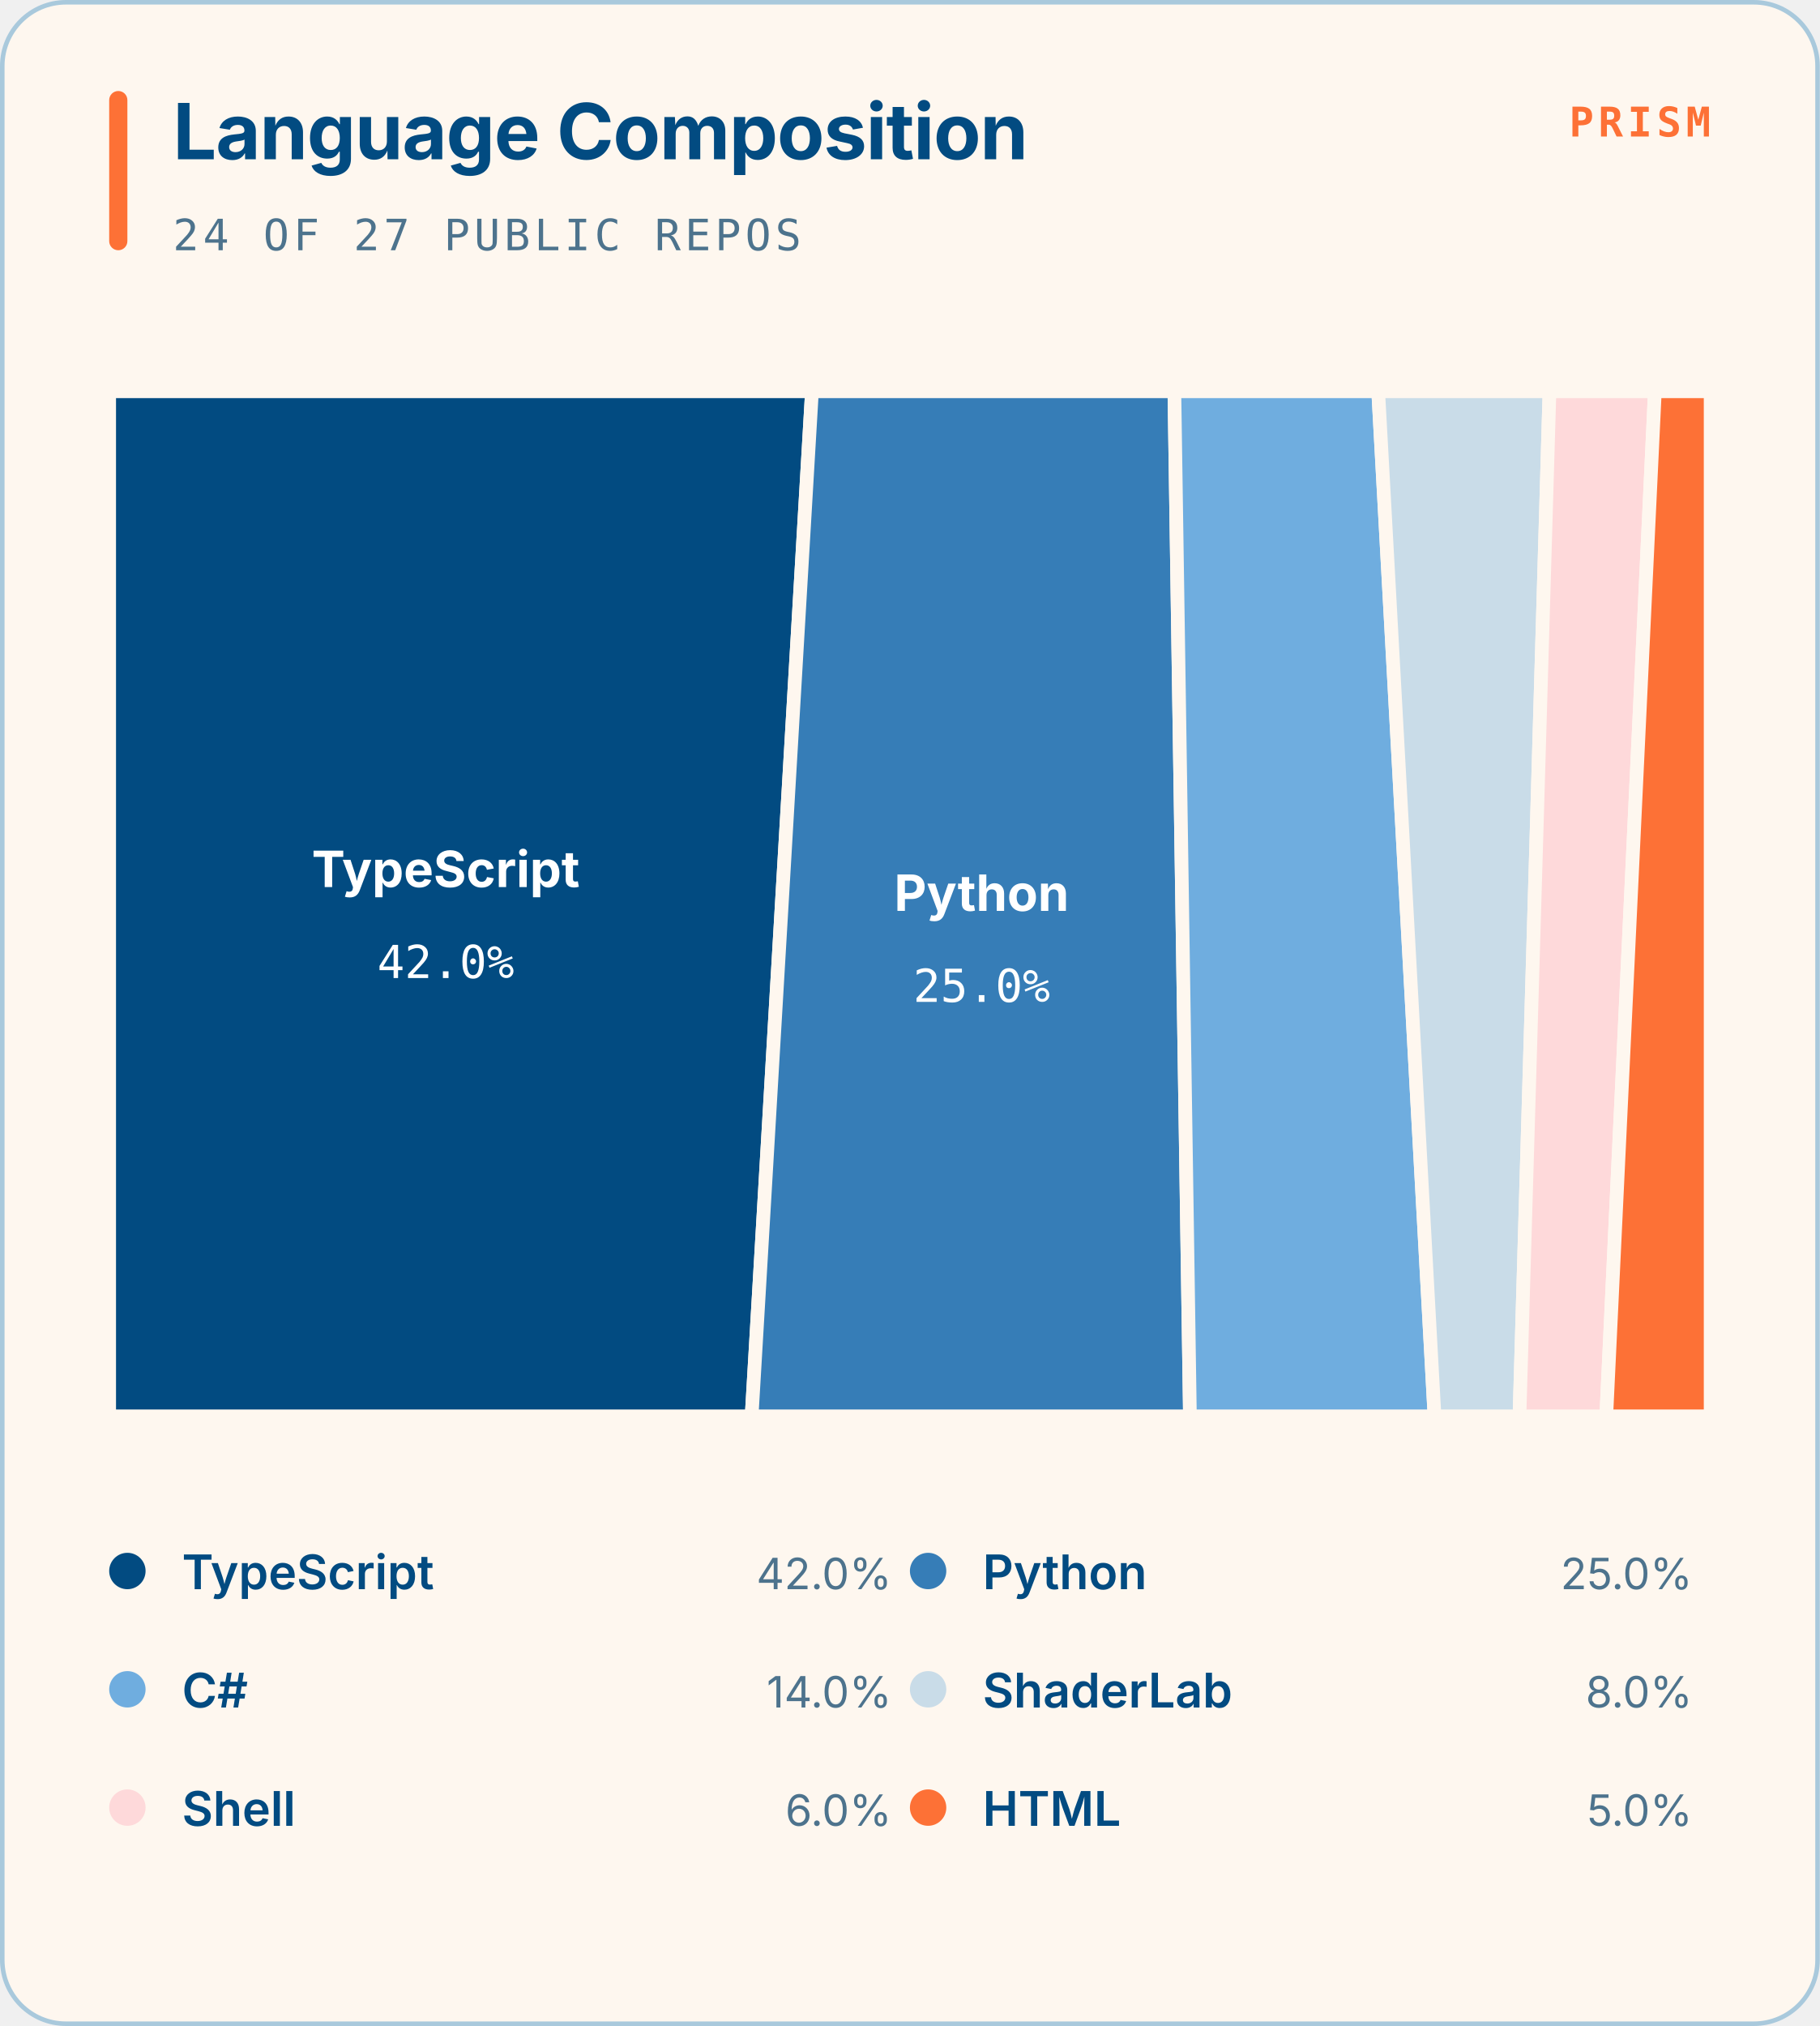
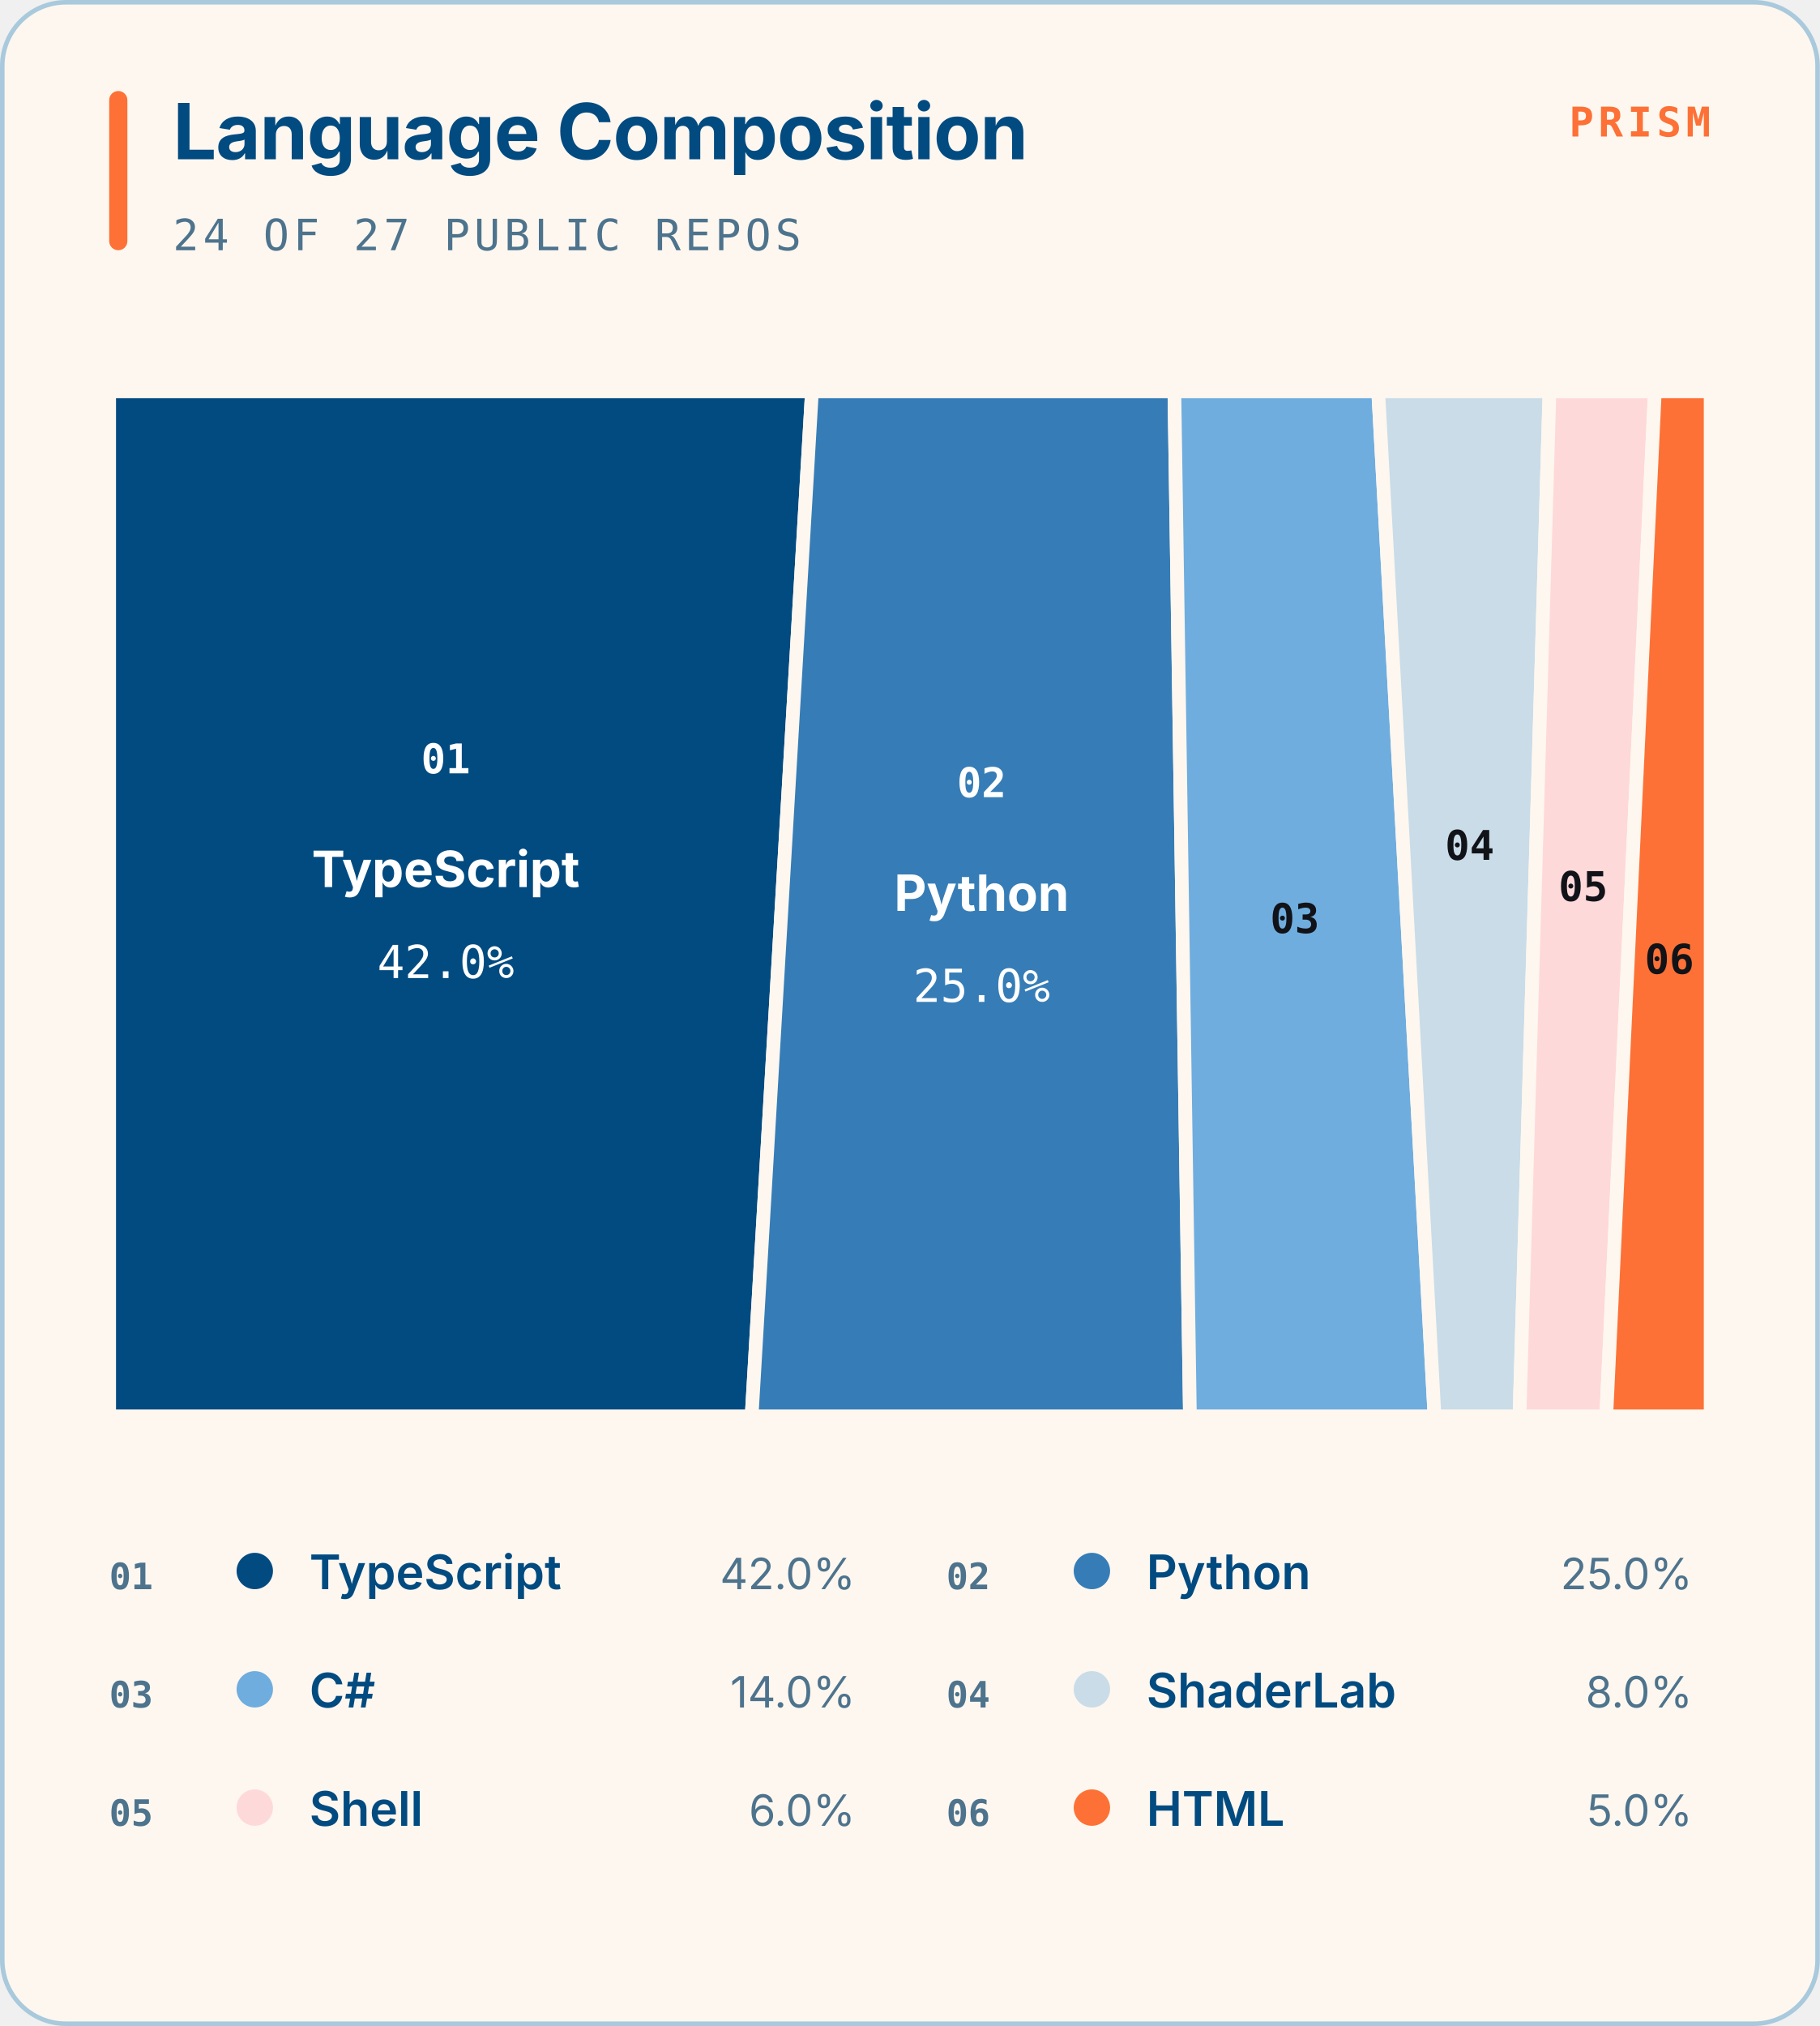
<svg xmlns="http://www.w3.org/2000/svg" role="img" aria-labelledby="title description" data-style="prism" data-theme="paper" width="400" height="445.28" viewBox="0 0 400 445.28">
  <style>
    text { font-family: -apple-system, BlinkMacSystemFont, Segoe UI, sans-serif; }
    .title { fill: #024b81; font-size: 17px; font-weight: 700; letter-spacing: -0.2px; }
    .meta, .style-tag, .rank, .metric-label { font-family: ui-monospace, SFMono-Regular, Consolas, monospace; }
    .meta { fill: #4d738d; font-size: 9.5px; letter-spacing: 0.9px; }
    .style-tag { fill: #fd7136; font-size: 9px; font-weight: 700; letter-spacing: 1px; }
    .label { fill: #024b81; font-size: 12px; font-weight: 650; }
    .value { fill: #4d738d; font-size: 11px; font-variant-numeric: tabular-nums; }
    .rank { fill: #fd7136; font-size: 9px; font-weight: 700; }
    .metric { fill: #024b81; font-size: 27px; font-weight: 750; font-variant-numeric: tabular-nums; }
    .metric-label { fill: #4d738d; font-size: 7px; letter-spacing: 0.7px; }
+     .legend-rank { fill: #4d738d; font-family: ui-monospace, SFMono-Regular, Consolas, monospace; font-size: 8px; font-weight: 700; }
    .legend-label { fill: #024b81; font-size: 10.5px; font-weight: 600; }
    .legend-value { fill: #4d738d; font-size: 9.5px; font-variant-numeric: tabular-nums; }
    .axis-note { fill: #4d738d; font-family: ui-monospace, SFMono-Regular, Consolas, monospace; font-size: 9.5px; letter-spacing: 0.6px; }
    .part-label { font-size: 11px; font-weight: 700; }
+     .part-rank { font-family: ui-monospace, SFMono-Regular, Consolas, monospace; font-size: 9px; font-weight: 800; }
    .part-value { font-family: ui-monospace, SFMono-Regular, Consolas, monospace; font-size: 10px; font-variant-numeric: tabular-nums; }
    .center-label { fill: #024b81; font-size: 12px; font-weight: 700; }
    .center-value { fill: #4d738d; font-family: ui-monospace, SFMono-Regular, Consolas, monospace; font-size: 9px; }
    .node-label { font-size: 9px; font-weight: 750; }
    .empty { fill: #4d738d; font-size: 11px; }
  </style>
  <rect class="card" x="0.5" y="0.5" width="399" height="444.28" rx="14" fill="#fef7ef" stroke="#a9c9dc" />
  <rect x="24" y="20" width="4" height="35" rx="2" fill="#fd7136" />
  <text class="title" x="38" y="35">Language Composition</text>
  <text class="meta" x="38" y="55">24 OF 27 PUBLIC REPOS</text>
  <text class="style-tag" text-anchor="end" x="376" y="30">PRISM</text>
  <g data-role="prism-part">
    <polygon data-role="composition-part" data-language="TypeScript" data-share="42" data-shape-role="prism-part" points="24,86 178.47,86 165.21,311.28 24,311.28" fill="#024b81" stroke="#fef7ef" stroke-width="3" stroke-linejoin="round" />
+     <text class="part-rank" data-role="part-rank" data-rank="1" text-anchor="middle" x="97.97" y="169.96" fill="#ffffff">01</text>
    <text class="part-label" text-anchor="middle" x="97.97" y="194.96" fill="#ffffff">TypeScript</text>
    <text class="part-value" text-anchor="middle" x="97.97" y="214.96" fill="#ffffff">42.0%</text>
    <polygon data-role="composition-part" data-language="Python" data-share="25" data-shape-role="prism-part" points="178.47,86 258.13,86 261.55,311.28 165.21,311.28" fill="#367db7" stroke="#fef7ef" stroke-width="3" stroke-linejoin="round" />
+     <text class="part-rank" data-role="part-rank" data-rank="2" text-anchor="middle" x="215.76" y="175.2" fill="#ffffff">02</text>
    <text class="part-label" text-anchor="middle" x="215.76" y="200.2" fill="#ffffff">Python</text>
    <text class="part-value" text-anchor="middle" x="215.76" y="220.2" fill="#ffffff">25.0%</text>
    <polygon data-role="composition-part" data-language="C#" data-share="14" data-shape-role="prism-part" points="258.13,86 302.93,86 315.31,311.28 261.55,311.28" fill="#6faddf" stroke="#fef7ef" stroke-width="3" stroke-linejoin="round" />
+     <text class="part-rank" data-role="part-rank" data-rank="3" text-anchor="middle" x="284.6" y="205.06" fill="#111318">03</text>
    <polygon data-role="composition-part" data-language="ShaderLab" data-share="8" data-shape-role="prism-part" points="302.93,86 340.58,86 333.98,311.28 315.31,311.28" fill="#c9dce8" stroke="#fef7ef" stroke-width="3" stroke-linejoin="round" />
+     <text class="part-rank" data-role="part-rank" data-rank="4" text-anchor="middle" x="323.04" y="188.98" fill="#111318">04</text>
    <polygon data-role="composition-part" data-language="Shell" data-share="6" data-shape-role="prism-part" points="340.58,86 363.74,86 353.06,311.28 333.98,311.28" fill="#fed9da" stroke="#fef7ef" stroke-width="3" stroke-linejoin="round" />
+     <text class="part-rank" data-role="part-rank" data-rank="5" text-anchor="middle" x="347.98" y="198.02" fill="#111318">05</text>
    <polygon data-role="composition-part" data-language="HTML" data-share="5" data-shape-role="prism-part" points="363.74,86 376,86 376,311.28 353.06,311.28" fill="#fd7136" stroke="#fef7ef" stroke-width="3" stroke-linejoin="round" />
+     <text class="part-rank" data-role="part-rank" data-rank="6" text-anchor="middle" x="366.93" y="214" fill="#111318">06</text>
  </g>
  <g data-role="legend" data-columns="2">
-     <circle cx="28" cy="345.28" r="4" fill="#024b81" />
-     <text class="legend-label" x="40" y="349.28">TypeScript</text>
-     <text class="legend-value" text-anchor="end" x="196" y="349.28">42.0%</text>
-     <circle cx="204" cy="345.28" r="4" fill="#367db7" />
-     <text class="legend-label" x="216" y="349.28">Python</text>
+     <text class="legend-rank" data-role="legend-rank" data-rank="1" x="24" y="349.28">01</text>
+     <circle cx="56" cy="345.28" r="4" fill="#024b81" />
+     <text class="legend-label" x="68" y="349.28">TypeScript</text>
+     <text class="legend-value" text-anchor="end" x="188" y="349.28">42.0%</text>
+     <text class="legend-rank" data-role="legend-rank" data-rank="2" x="208" y="349.28">02</text>
+     <circle cx="240" cy="345.28" r="4" fill="#367db7" />
+     <text class="legend-label" x="252" y="349.28">Python</text>
    <text class="legend-value" text-anchor="end" x="372" y="349.28">25.0%</text>
-     <circle cx="28" cy="371.28" r="4" fill="#6faddf" />
-     <text class="legend-label" x="40" y="375.28">C#</text>
-     <text class="legend-value" text-anchor="end" x="196" y="375.28">14.0%</text>
-     <circle cx="204" cy="371.28" r="4" fill="#c9dce8" />
-     <text class="legend-label" x="216" y="375.28">ShaderLab</text>
+     <text class="legend-rank" data-role="legend-rank" data-rank="3" x="24" y="375.28">03</text>
+     <circle cx="56" cy="371.28" r="4" fill="#6faddf" />
+     <text class="legend-label" x="68" y="375.28">C#</text>
+     <text class="legend-value" text-anchor="end" x="188" y="375.28">14.0%</text>
+     <text class="legend-rank" data-role="legend-rank" data-rank="4" x="208" y="375.28">04</text>
+     <circle cx="240" cy="371.28" r="4" fill="#c9dce8" />
+     <text class="legend-label" x="252" y="375.28">ShaderLab</text>
    <text class="legend-value" text-anchor="end" x="372" y="375.28">8.0%</text>
-     <circle cx="28" cy="397.28" r="4" fill="#fed9da" />
-     <text class="legend-label" x="40" y="401.28">Shell</text>
-     <text class="legend-value" text-anchor="end" x="196" y="401.28">6.0%</text>
-     <circle cx="204" cy="397.28" r="4" fill="#fd7136" />
-     <text class="legend-label" x="216" y="401.28">HTML</text>
+     <text class="legend-rank" data-role="legend-rank" data-rank="5" x="24" y="401.28">05</text>
+     <circle cx="56" cy="397.28" r="4" fill="#fed9da" />
+     <text class="legend-label" x="68" y="401.28">Shell</text>
+     <text class="legend-value" text-anchor="end" x="188" y="401.28">6.0%</text>
+     <text class="legend-rank" data-role="legend-rank" data-rank="6" x="208" y="401.28">06</text>
+     <circle cx="240" cy="397.28" r="4" fill="#fd7136" />
+     <text class="legend-label" x="252" y="401.28">HTML</text>
    <text class="legend-value" text-anchor="end" x="372" y="401.28">5.0%</text>
  </g>
</svg>
